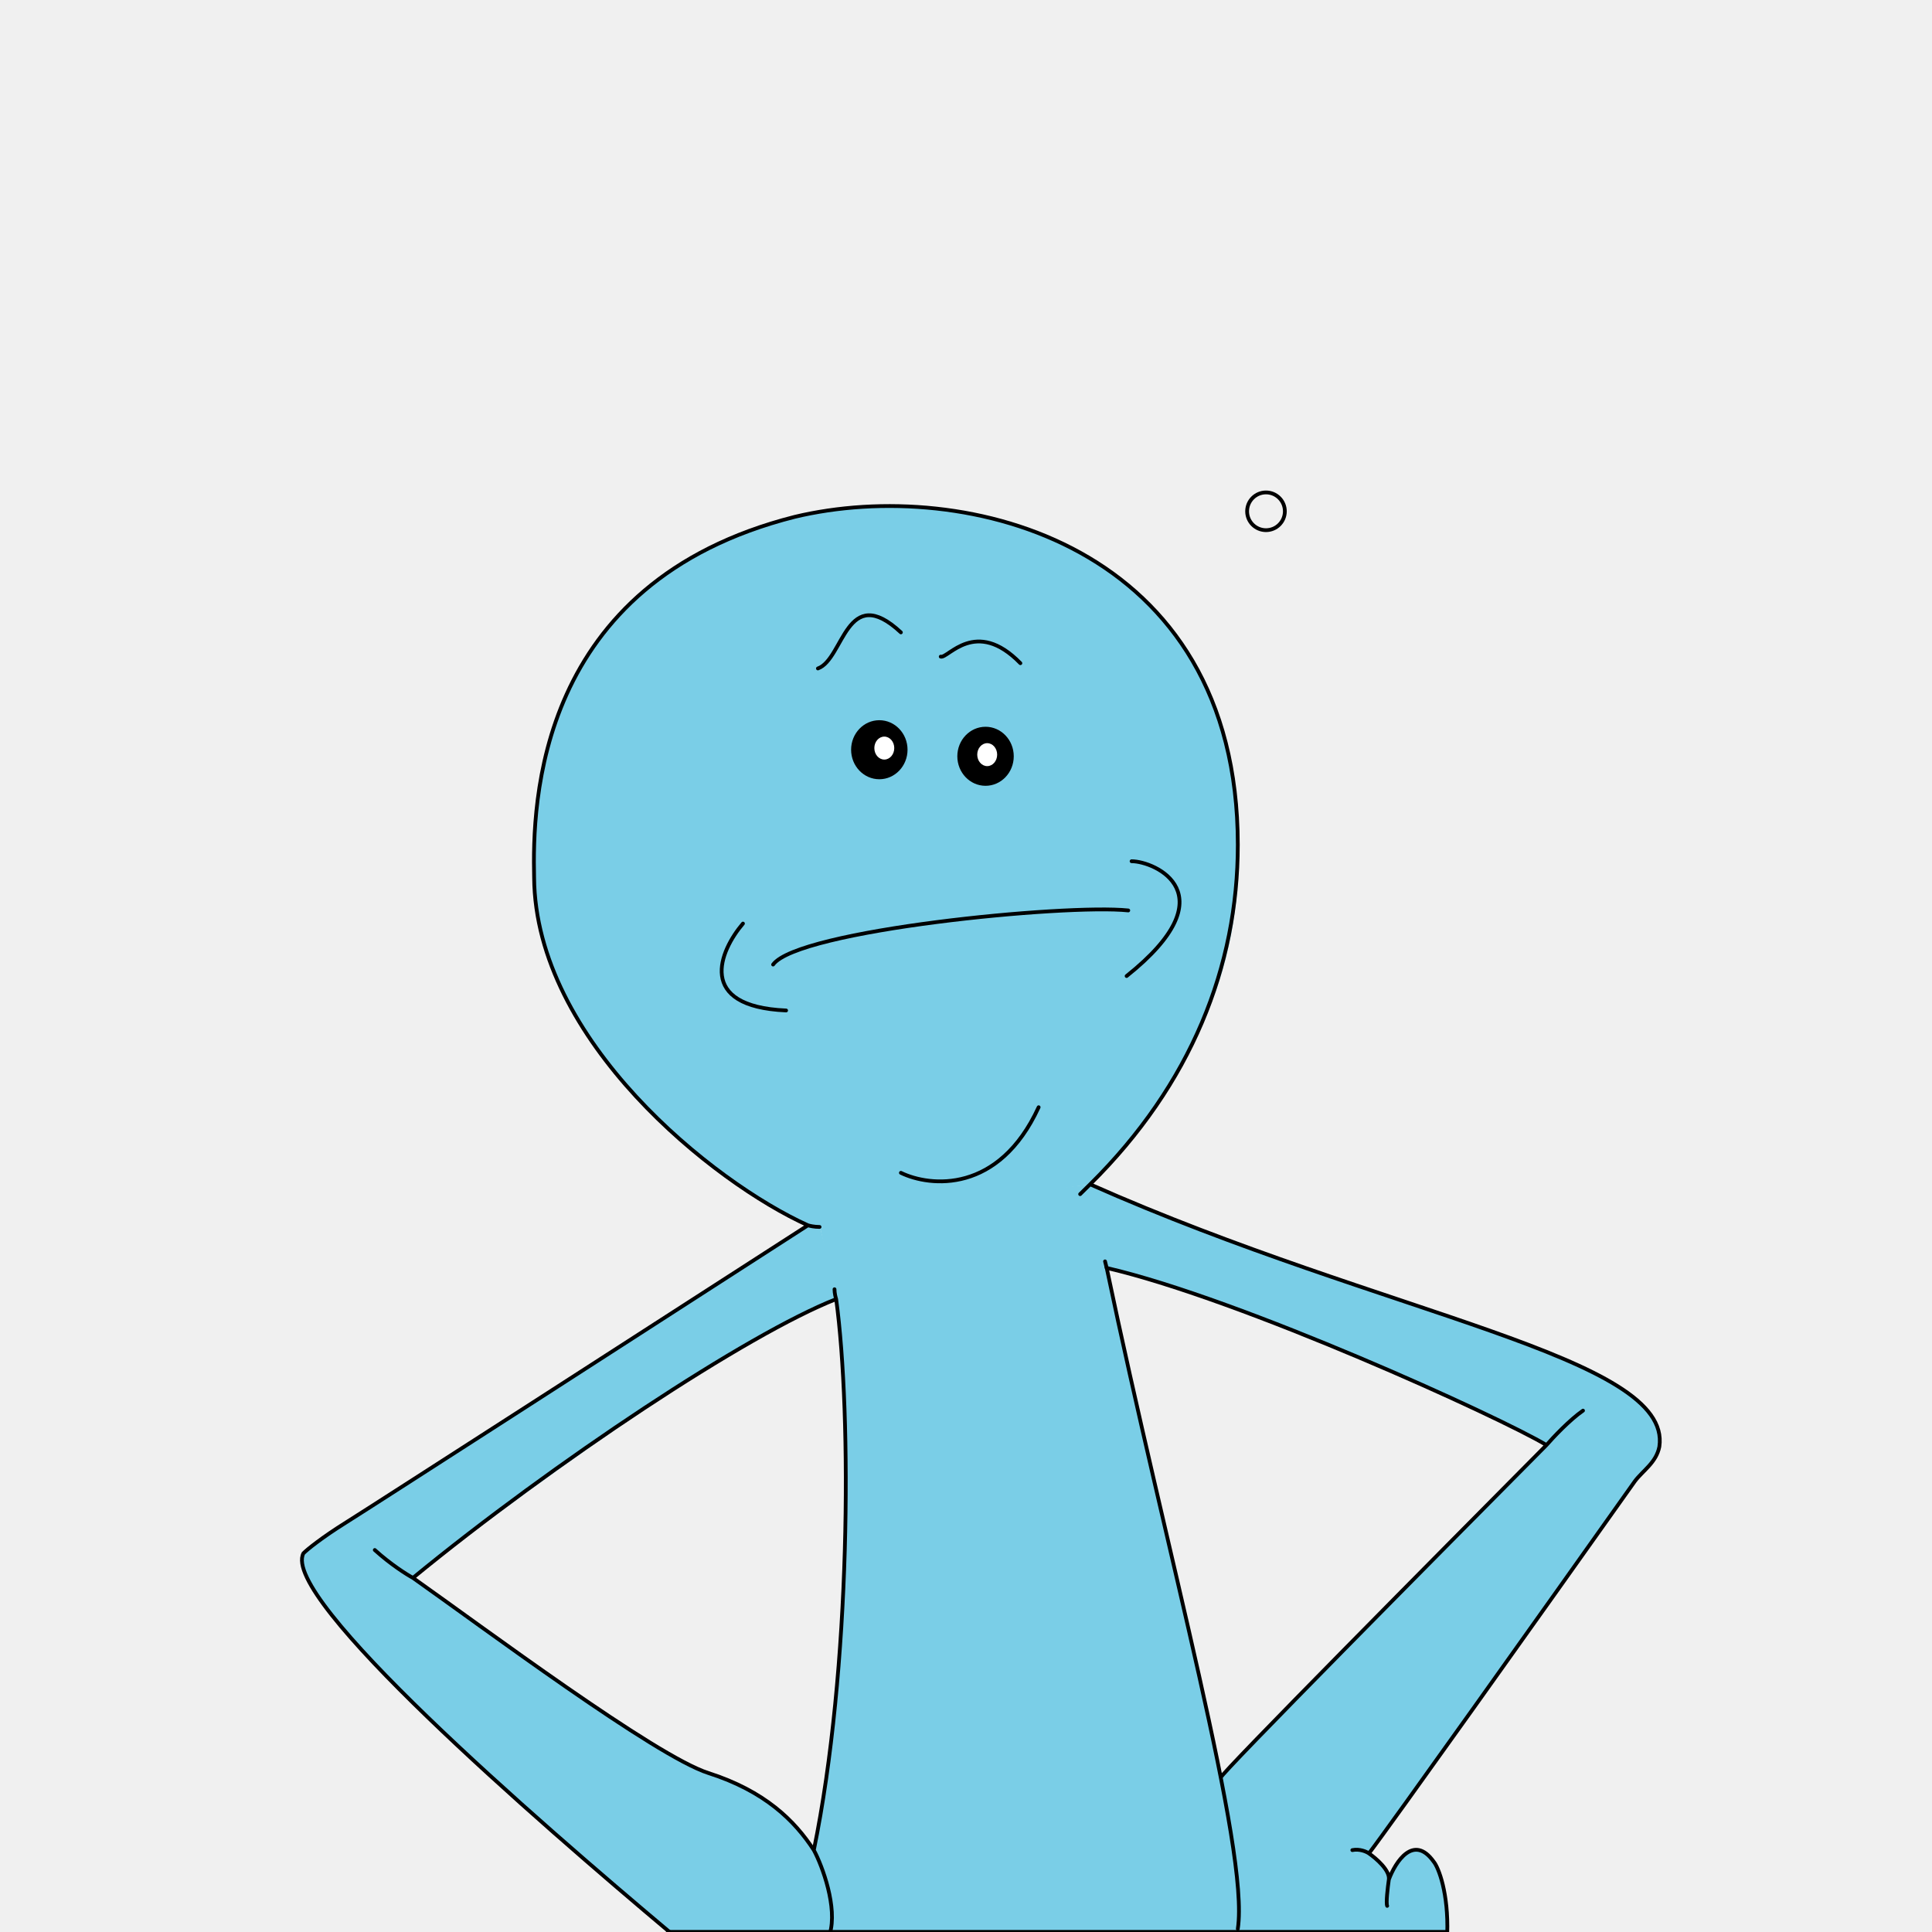
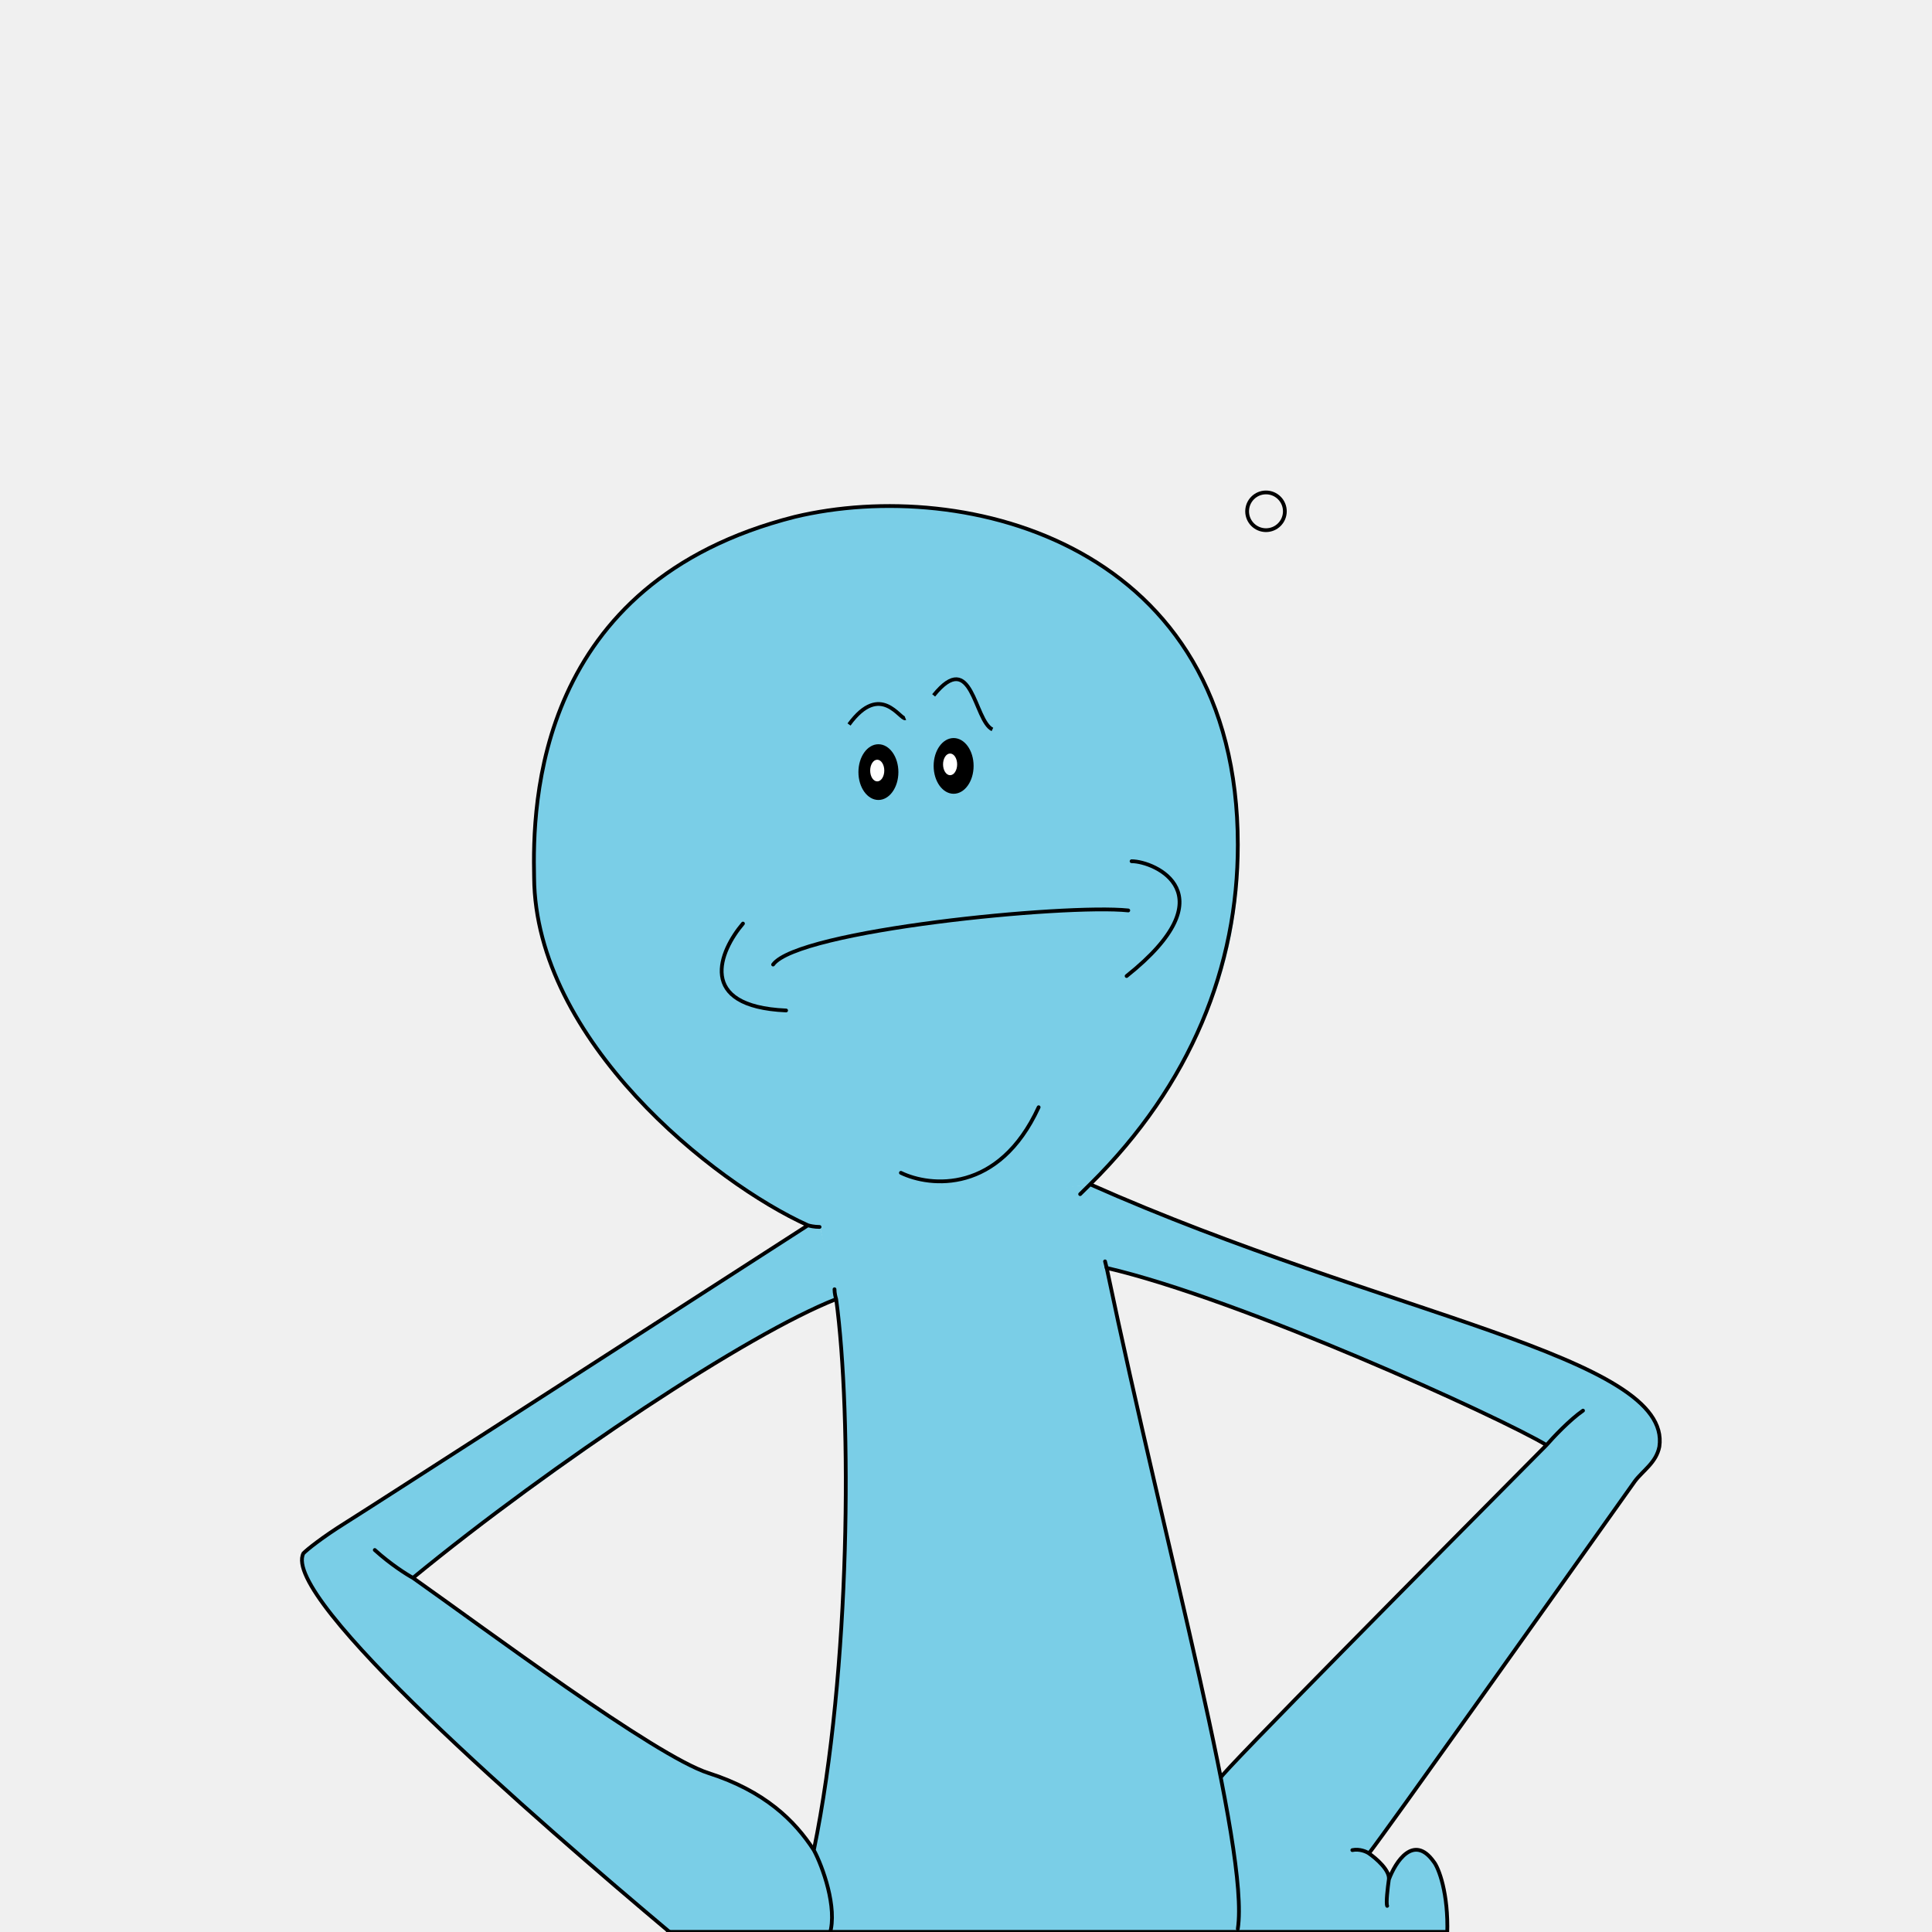
<svg xmlns="http://www.w3.org/2000/svg" width="512" height="512" viewBox="0 0 512 512" fill="none">
  <g clip-path="url(#clip0_76_2397)">
+     <circle cx="335.5" cy="135.5" r="5" stroke="black" />
    <path d="M207.959 512.464C227.663 468.309 225.259 382.519 221.594 345.144L216.756 322.545L288.887 313.853C309.119 421.633 328.823 469.7 328.471 512.464H207.959Z" fill="#7ACEE7" />
    <path d="M81.729 409.899C95.804 400.512 177.611 348.041 216.756 322.979L222.034 343.84C191.774 356.357 134.362 398.663 109.438 418.252C134.972 437.362 175.67 466.027 194.764 472.916C216.932 480.912 221.301 502.323 220.714 512.029H177.611C158.259 494.645 66.335 420.166 81.729 409.899Z" fill="#7ACEE7" />
    <path d="M288.447 313.853C385.649 353.836 456.461 365.135 436.668 388.169L362.778 491.169C364.744 492.557 368.433 495.833 368.12 498.246C370.112 489.264 382.932 482.253 383.28 512.5H328.138C328.138 504.677 326.712 485.171 323.193 471.612C344.663 449.294 387.96 404.971 409.867 382.954C382.442 369.337 320.291 340.885 292.845 336.017L288.447 313.853Z" fill="#7ACEE7" />
    <path d="M141.985 237.364C146.56 282.562 191.979 314.432 214.117 324.718L288.887 313.853C323.193 278.651 332.43 244.317 326.712 204.769C320.994 165.221 283.609 130.018 227.311 134.364C171.014 138.71 136.268 180.866 141.985 237.364Z" fill="#7ACEE7" />
    <path d="M204.88 255.617C211.478 246.49 282.29 239.537 299.003 241.275" stroke="black" stroke-linecap="round" />
    <path d="M196.893 244.752C190.736 251.995 184.402 266.743 208.329 267.786" stroke="black" stroke-linecap="round" />
    <path d="M299.883 228.237C306.04 228.237 325.832 236.929 298.563 258.659" stroke="black" stroke-linecap="round" />
    <path d="M238.747 310.811C246.517 314.577 264.697 316.374 275.252 293.427" stroke="black" stroke-linecap="round" />
-     <path d="M216.756 177.148C223.646 174.685 224.233 154.114 238.747 167.587" stroke="black" stroke-linecap="round" />
-     <path d="M249.303 174.015C251.209 174.595 258.539 163.585 270.414 175.754" stroke="black" stroke-linecap="round" />
    <ellipse cx="216.833" cy="324.596" rx="1.021" ry="1.077" fill="#7ACEE7" />
    <path d="M221.594 344.275C198.283 353.401 146.735 387.561 109.438 418.156M221.594 344.275C225.76 374.963 225.491 442.582 215.674 490.3M221.594 344.275C221.447 343.84 221.154 342.71 221.154 341.667M109.438 418.156C127.911 431.194 173.653 465.374 187.727 469.873C202.681 474.654 210.598 482.477 215.674 490.3M109.438 418.156C107.826 417.287 103.545 414.593 99.322 410.768M215.674 490.3C217.941 494.501 222.008 505.546 219.897 512.5M214.117 324.718C176.145 349.2 98.531 399.208 91.845 403.38C85.16 407.552 81.436 410.623 80.41 411.637C74.252 423.372 141.818 482.078 178.03 512.5H219.897M214.117 324.718C189.047 313.418 141.897 275.695 141.546 232.583C141.106 213.026 141.985 154.356 210.598 136.972C255.9 126.107 328.032 144.23 328.032 223.891C328.032 256.055 315.716 287.343 288.887 313.853M214.117 324.718C214.557 324.863 215.788 325.153 217.196 325.153M288.887 313.853C367.176 348.621 443.266 359.486 439.747 383.389C438.932 387.59 435.358 389.743 433.275 392.515C408.541 427.38 367.927 484.491 362.778 491.169M288.887 313.853C288.447 314.288 288.887 313.853 286.248 316.461M362.778 491.169C362.191 490.734 360.304 489.887 358.379 490.3M362.778 491.169C364.684 492.473 368.408 495.689 368.056 498.122M368.056 498.122C367.762 500.15 367.264 504.381 367.616 505.076M368.056 498.122C369.815 493.342 374.653 485.954 379.931 493.342C381.25 494.935 383.885 501.722 383.533 512.5H219.897" stroke="black" stroke-linecap="round" />
    <path d="M409.839 382.954C397.524 375.566 328.911 344.275 293.285 336.017C309.119 411.637 331.198 490.3 328.032 511.16M409.839 382.954C381.25 411.782 323.543 470 323.543 471.043M409.839 382.954C411.598 380.926 415.997 376.261 419.515 373.827" stroke="black" stroke-linecap="round" />
    <path d="M293.285 336.018L292.846 334.279" stroke="black" stroke-linecap="round" />
-     <ellipse cx="233.029" cy="198.685" rx="7.477" ry="7.823" fill="black" />
-     <ellipse cx="261.178" cy="200.423" rx="7.477" ry="7.823" fill="black" />
-     <ellipse cx="234.349" cy="198.25" rx="2.639" ry="3.042" fill="white" />
-     <ellipse cx="261.618" cy="199.988" rx="2.639" ry="3.042" fill="white" />
    <path d="M177.009 511.962L383.28 511.962" stroke="black" stroke-linecap="round" />
-     <circle cx="335.5" cy="135.5" r="5" stroke="black" />
+     <path d="M263 193.311C258.12 190.986 257.705 171.567 247.426 184.285" stroke="black" />
+     <path d="M239.951 190.353C238.601 190.9 233.41 180.507 225 191.994" stroke="black" />
+     <ellipse cx="5.295" cy="7.385" rx="5.295" ry="7.385" transform="matrix(-1 0 0 1 258.016 195.59)" fill="black" />
+     <ellipse cx="5.295" cy="7.385" rx="5.295" ry="7.385" transform="matrix(-1 0 0 1 238.082 197.231)" fill="black" />
+     <ellipse cx="1.869" cy="2.872" rx="1.869" ry="2.872" transform="matrix(-1 0 0 1 253.656 199.692)" fill="white" />
+     <ellipse cx="1.869" cy="2.872" rx="1.869" ry="2.872" transform="matrix(-1 0 0 1 234.344 201.333)" fill="white" />
  </g>
  <defs>
    <clipPath id="clip0_76_2397">
      <rect width="512" height="512" fill="white" />
    </clipPath>
  </defs>
</svg>
